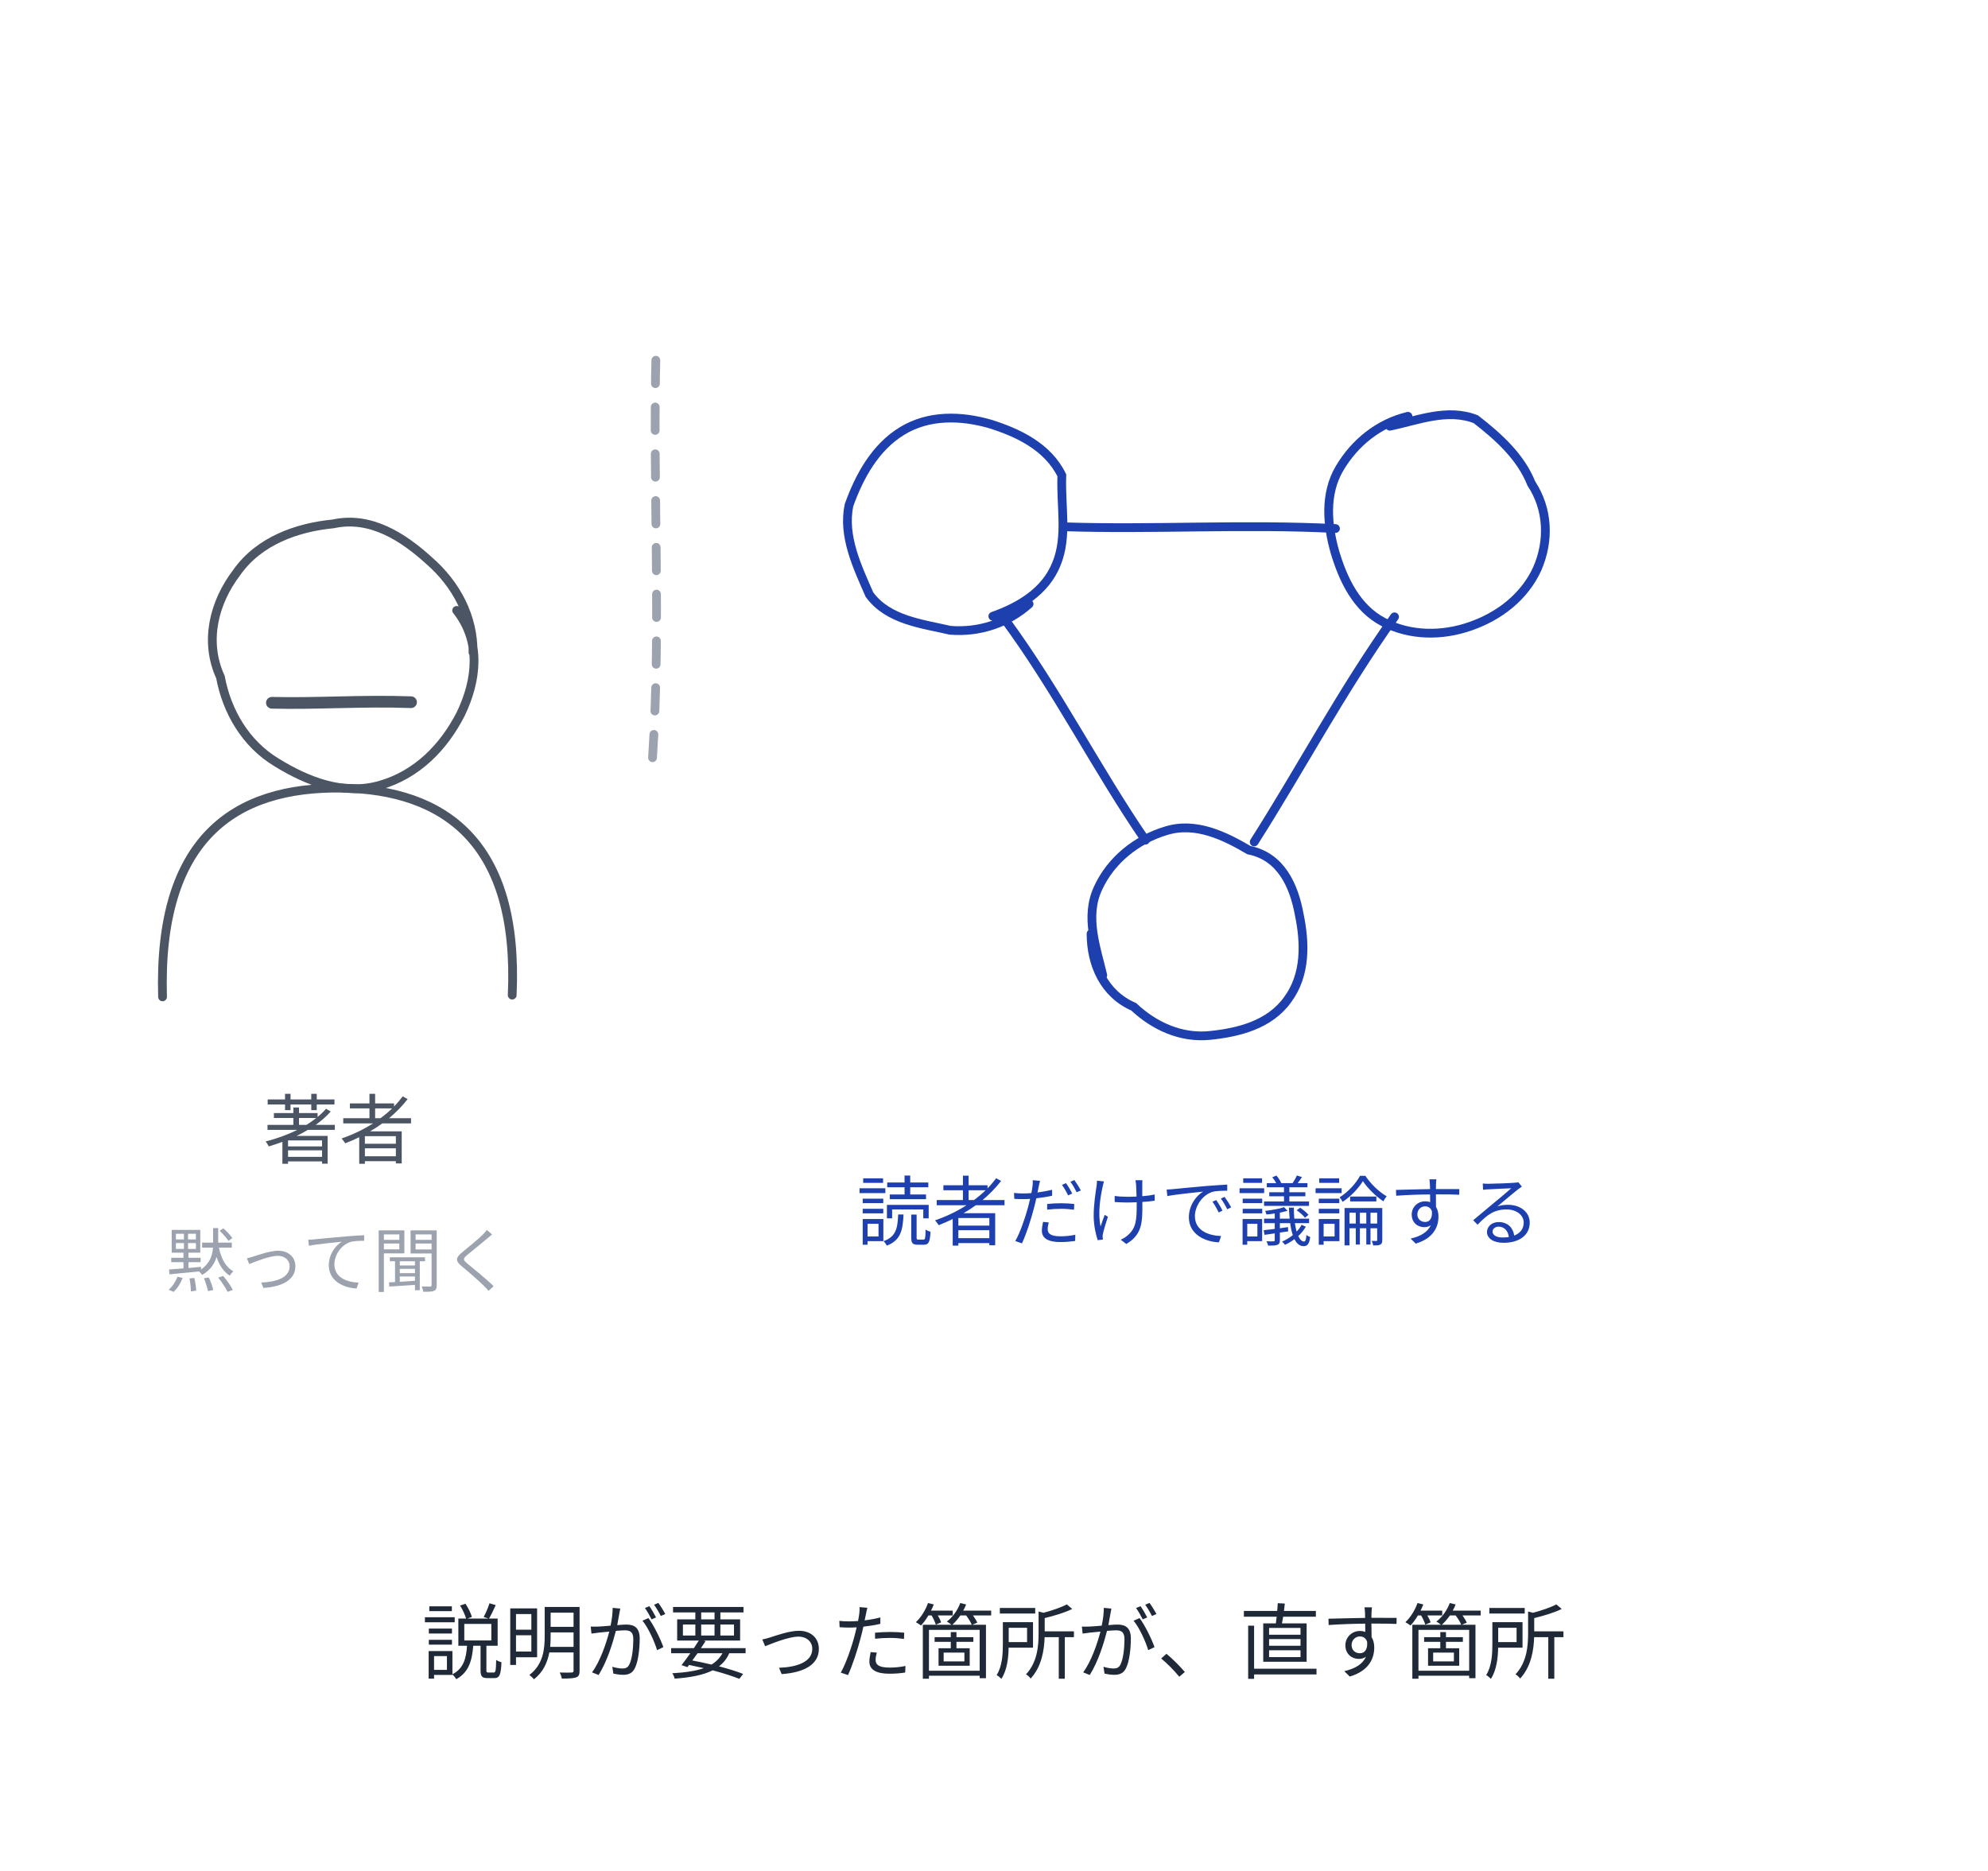
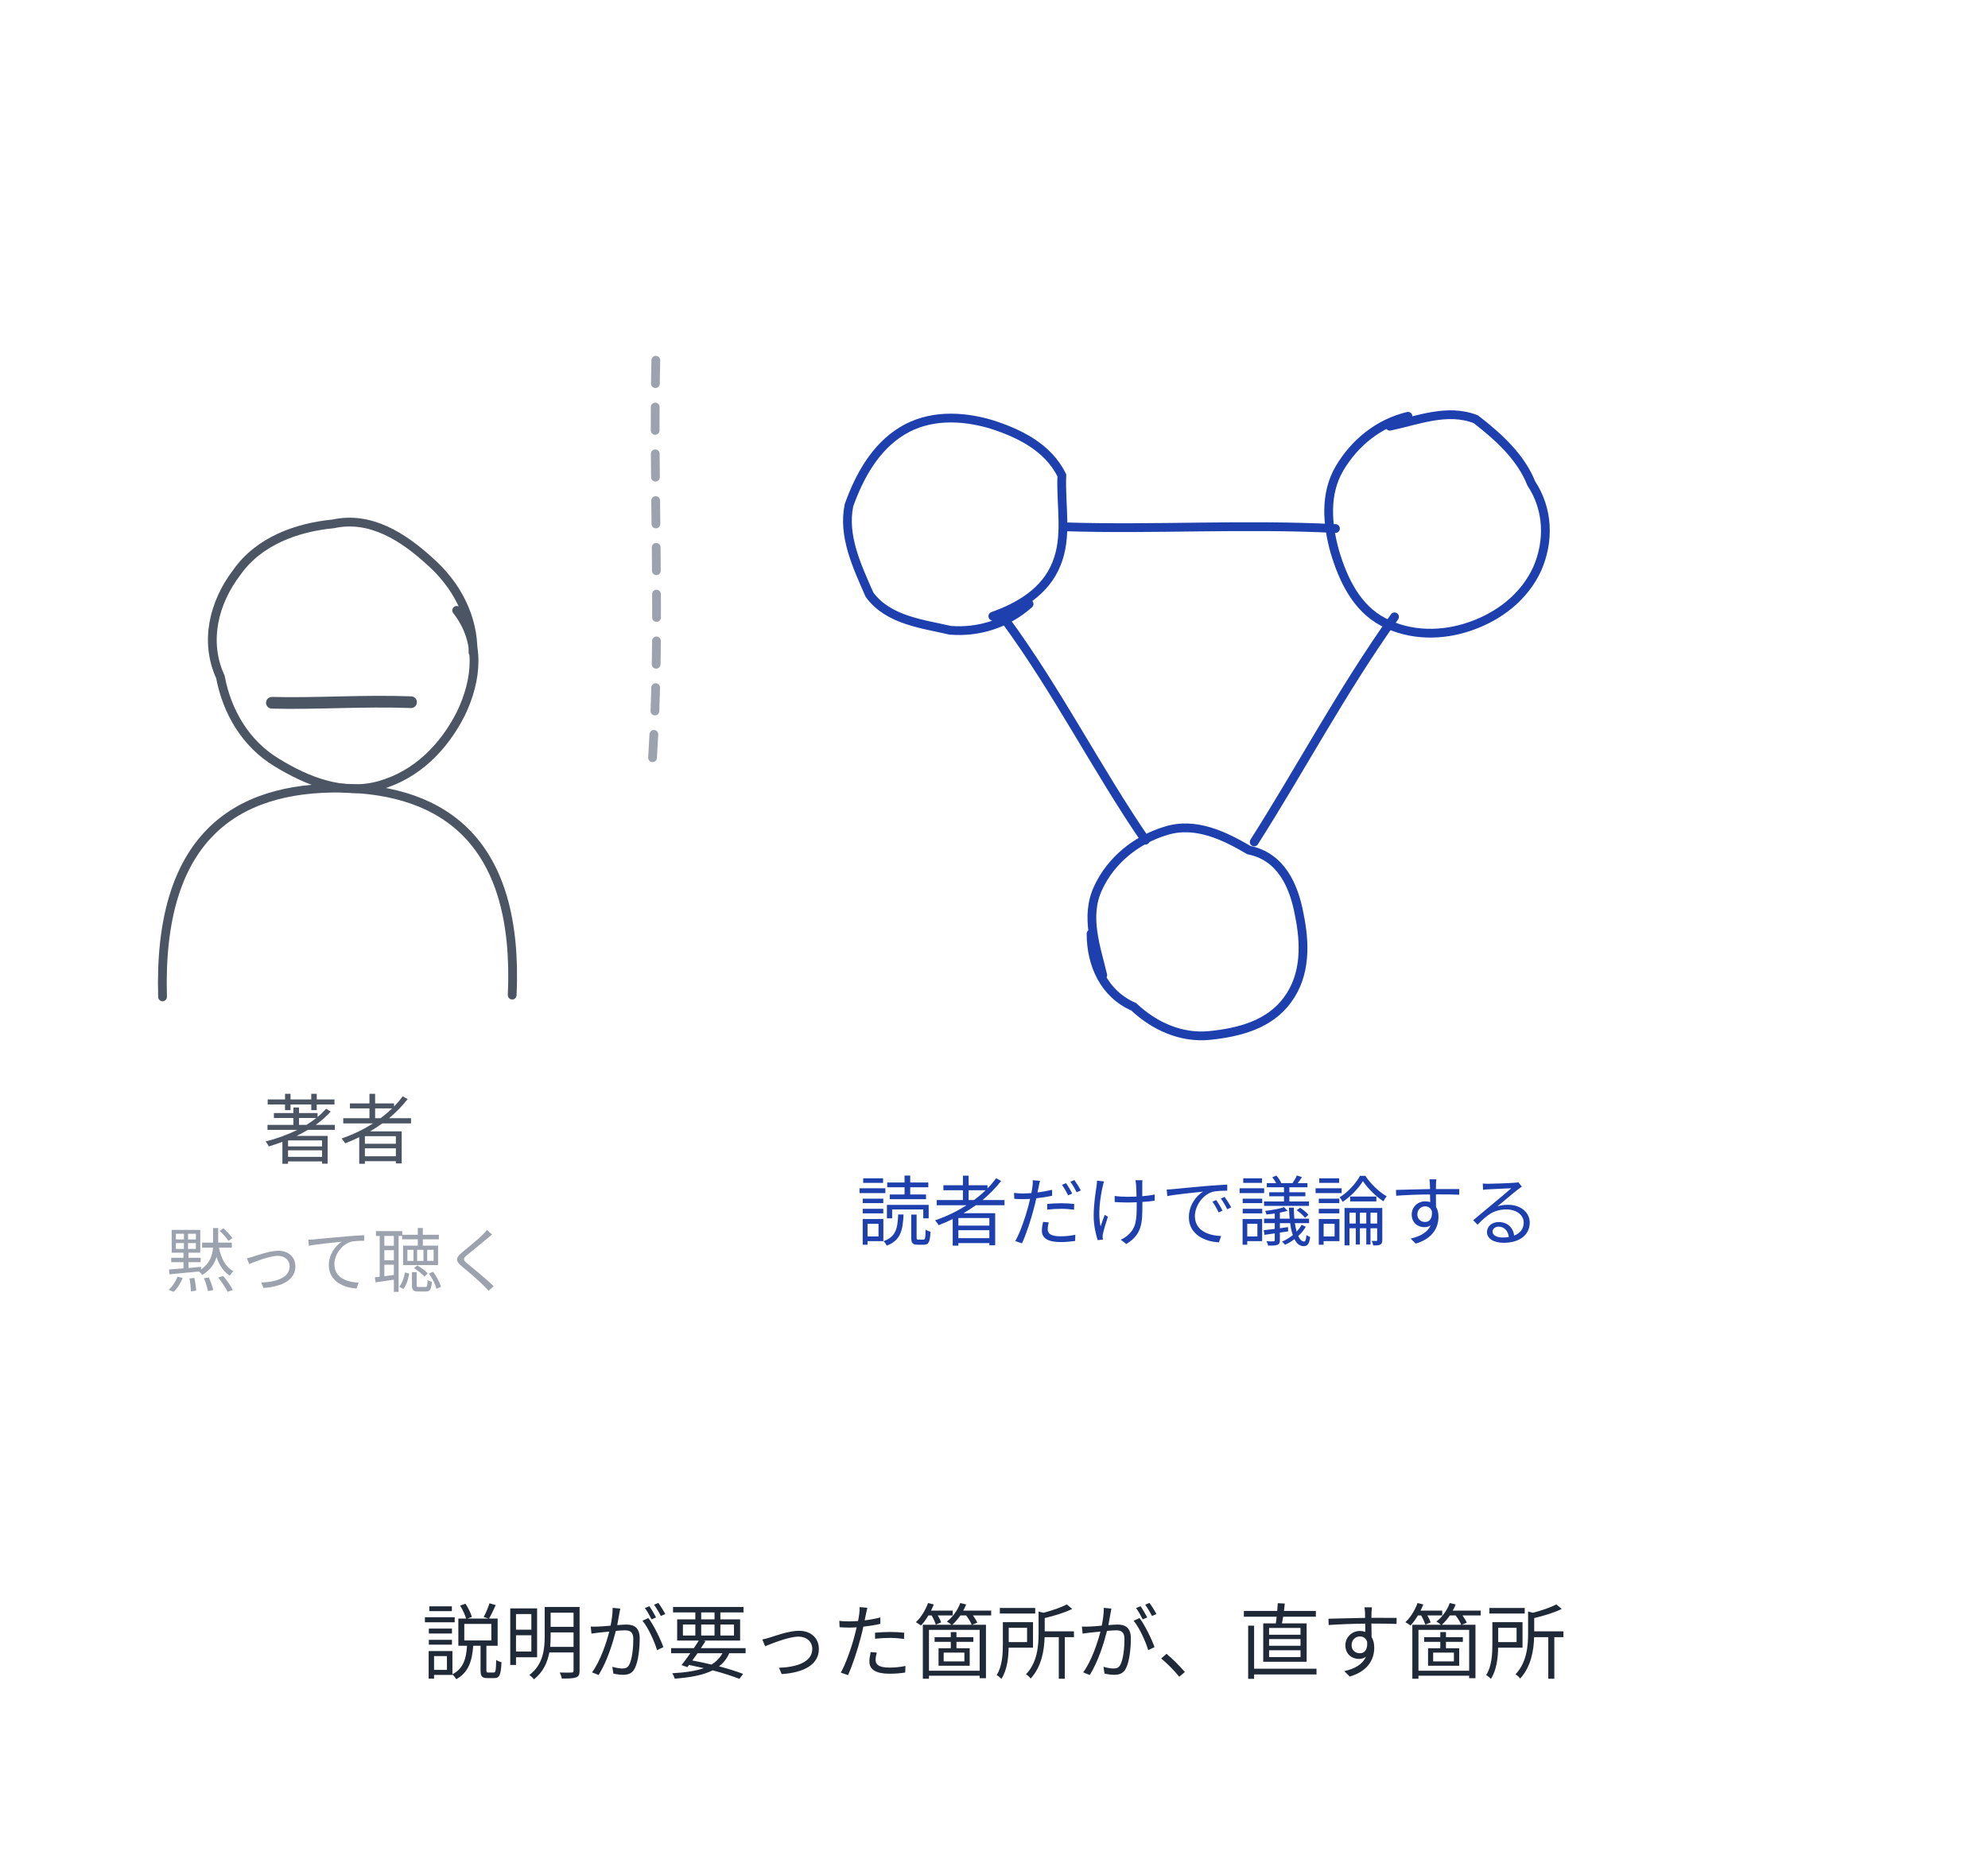
<svg xmlns="http://www.w3.org/2000/svg" width="340" height="320" viewBox="0 0 340 320" preserveAspectRatio="xMidYMid meet">
  <path d="M78.1 104.4 C82.3 109.7 81.6 116.3 78.8 122.1 C75.9 127.8 71.3 132.5 65 134.3 C58.7 136.1 52.5 133.6 47.3 130.4 C42 127.2 38.8 121.7 37.7 115.8 C34.9 109.7 36.6 103 40.5 97.9 C44.3 92.5 50.8 90.2 57 89.6 C63.4 88.2 69 91.9 73.4 95.9 C78 99.9 81 105.5 80.9 111.6" stroke="#4B5563" stroke-width="1.5" fill="none" stroke-linecap="round" />
  <path d="M46.5 120.2 C54 120.4 62 119.8 70.3 120.1" stroke="#4B5563" stroke-width="2" fill="none" stroke-linecap="round" />
  <path d="M27.8 170.5 C27 143.5 40 134.5 58.5 134.8 C76 135.1 88.8 144 87.6 170.2" fill="none" stroke="#4B5563" stroke-width="1.5" stroke-linecap="round" />
  <text x="58" y="198" text-anchor="middle" font-family="sans-serif" font-size="13" fill="#4B5563">著者</text>
-   <text x="58" y="220" text-anchor="middle" font-family="sans-serif" font-size="12" fill="#9CA3AF">黙って聞く</text>
+   <text x="58" y="220" text-anchor="middle" font-family="sans-serif" font-size="12" fill="#9CA3AF">黙って聴く</text>
  <path d="M111.6 129.6 C113.1 106.7 111.6 83.3 112.2 59.9" stroke="#9CA3AF" stroke-width="1.5" stroke-dasharray="4 4" fill="none" stroke-linecap="round" />
  <path d="M176 103.3 C172.3 106.6 167.5 108.2 162.5 107.8 C157.8 106.7 151.9 106.1 148.7 101.7 C146.6 96.9 144.1 91.7 145.2 86.4 C147 81.4 149.7 76.5 154.3 73.7 C158.9 70.9 164.4 71.1 169.3 72.5 C174.1 74 179.2 76.4 181.6 81.3 C181.4 86.7 182.6 91.7 180.7 96.4 C178.8 101.2 174.3 103.8 169.8 105.4" stroke="#1E40AF" stroke-width="1.5" fill="none" stroke-linecap="round" />
  <path d="M237.7 72.9 C242.5 71.9 247.5 69.8 252.4 71.7 C256.4 74.8 260.1 78.2 261.9 82.7 C264.8 87.1 265 92.5 262.9 97.3 C260.7 102.1 256.4 105.4 251.5 107.1 C246.7 108.8 241.2 108.8 236.6 106.4 C232 104 229.7 99.1 228.3 94.4 C227 89.8 226.5 84.5 229.1 80.1 C231.7 75.7 235.8 72.4 240.8 71.2" stroke="#1E40AF" stroke-width="1.5" fill="none" stroke-linecap="round" />
  <path d="M188.6 166.8 C187.5 162.1 185.5 156.8 187.8 151.9 C190 147.1 194.4 143.6 199.4 142.1 C204.5 140.5 209.5 143 213.6 145.4 C219.1 146.5 221.3 151.5 222.2 156.4 C223.2 161.2 223.4 166.7 220.2 171 C217.1 175.3 211.8 176.6 206.9 177.1 C202 177.6 197.4 175.5 193.9 172.2 C188.8 170 186.6 164.9 186.6 159.7" stroke="#1E40AF" stroke-width="1.5" fill="none" stroke-linecap="round" />
  <path d="M182 90.1 C197.3 90.6 212.7 89.6 228.4 90.4" stroke="#1E40AF" stroke-width="1.5" fill="none" stroke-linecap="round" />
  <path d="M171.9 106 C180.8 118.1 187.6 131.6 195.9 143.7" stroke="#1E40AF" stroke-width="1.5" fill="none" stroke-linecap="round" />
  <path d="M238.5 105.5 C229.4 118.3 222.4 131.6 214.5 144" stroke="#1E40AF" stroke-width="1.5" fill="none" stroke-linecap="round" />
  <text x="205" y="212" text-anchor="middle" font-family="sans-serif" font-size="13" fill="#1E40AF">読者だけで議論する</text>
  <text x="170" y="286" text-anchor="middle" font-family="sans-serif" font-size="14" fill="#1F2937">説明が要った箇所が、直す箇所</text>
</svg>
